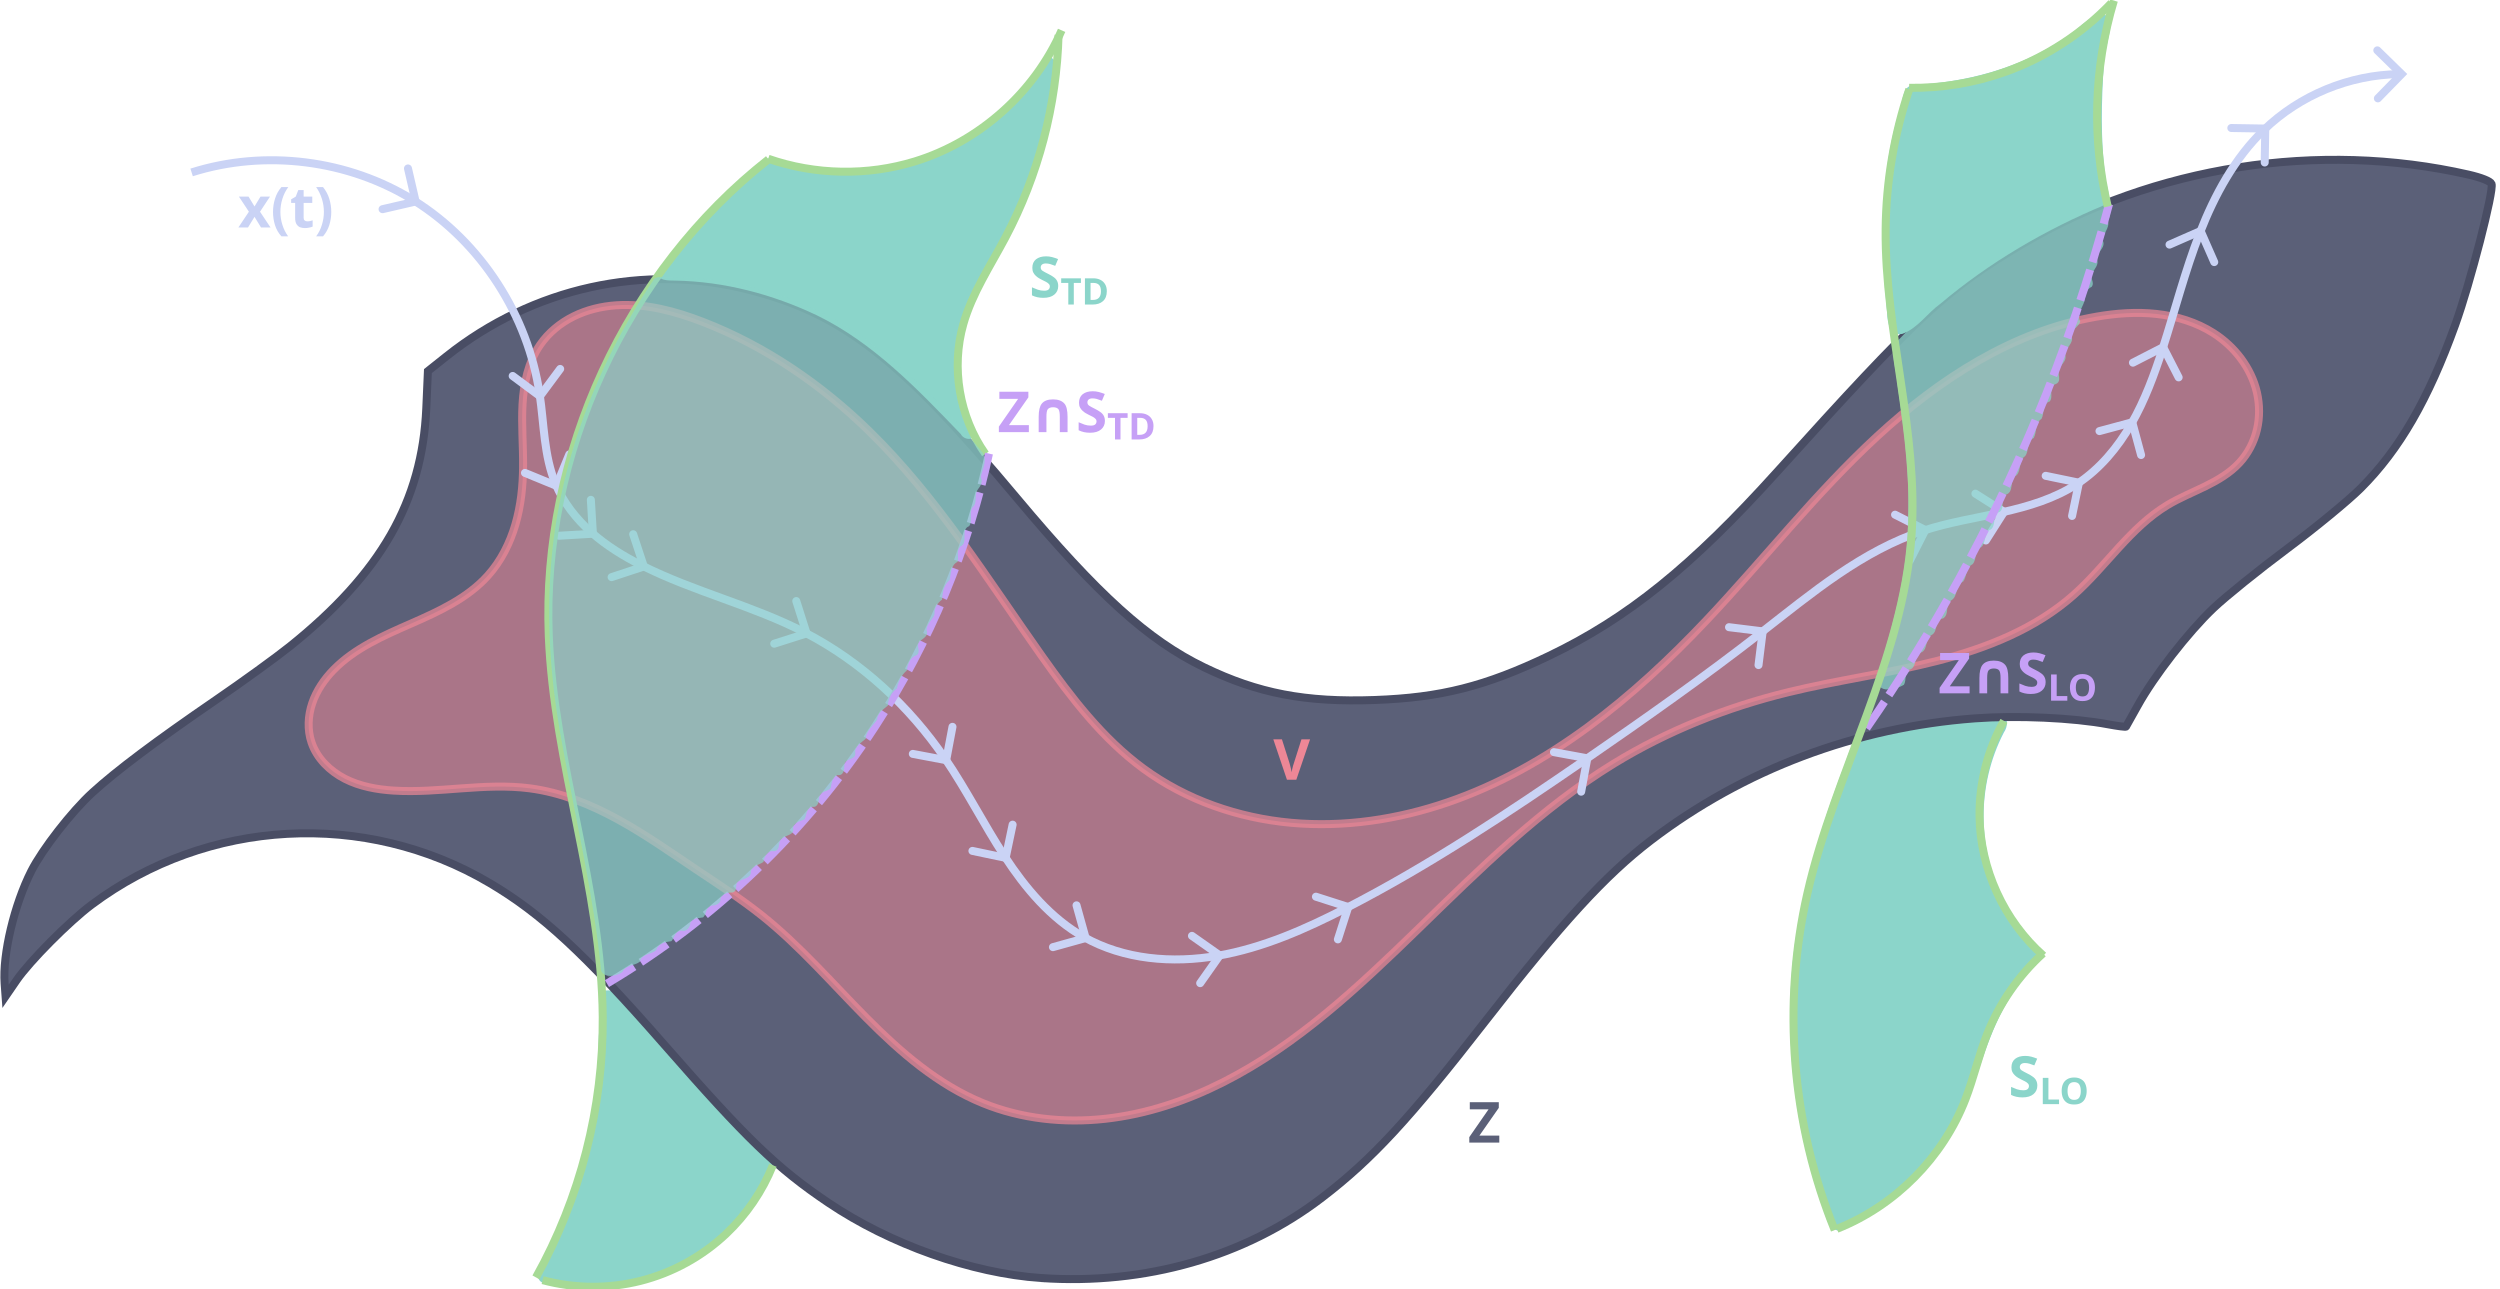
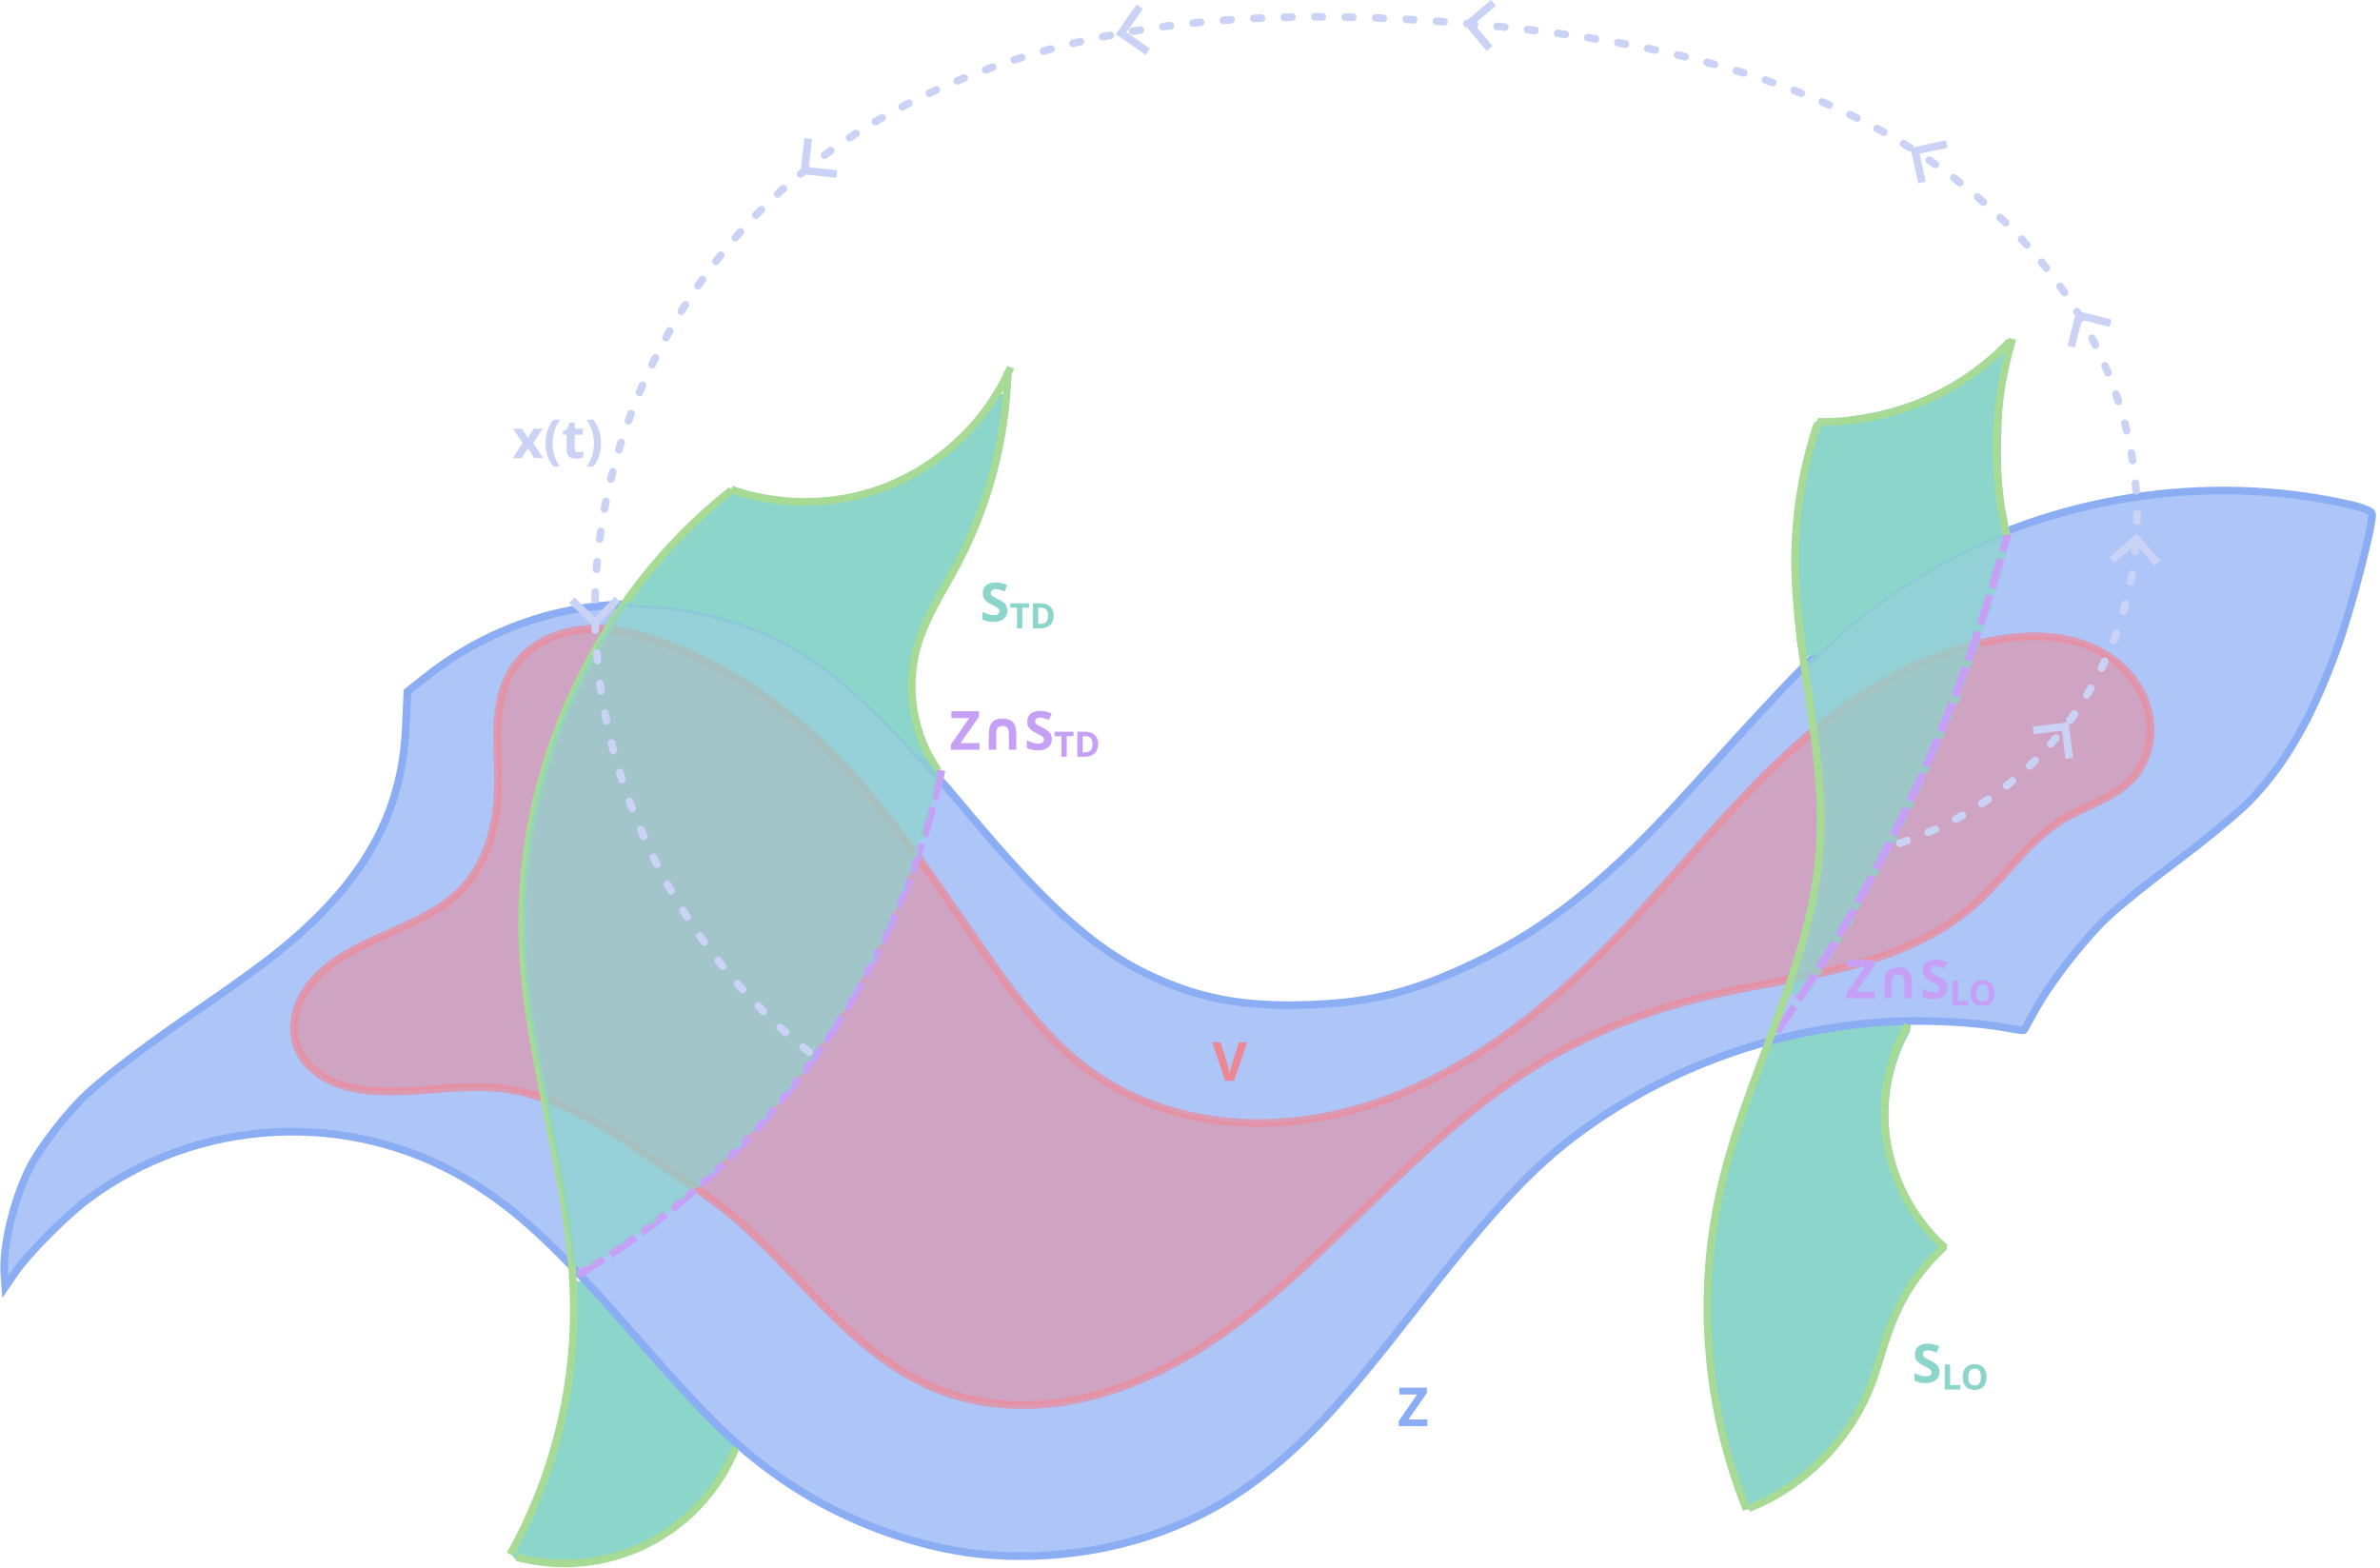
- <svg xmlns="http://www.w3.org/2000/svg" id="svg5" version="1.1" viewBox="0 0 312.485 161.086" height="161.086mm" width="312.485mm">
+ <svg xmlns="http://www.w3.org/2000/svg" id="svg5" version="1.1" viewBox="0 0 312.485 205.761" height="205.761mm" width="312.485mm">
  <defs id="defs2">
-     <marker style="overflow:visible" id="marker9067" refX="0" refY="0" orient="auto-start-reverse" markerWidth="4.207" markerHeight="7" viewBox="0 0 4.207 7" preserveAspectRatio="xMidYMid">
-       <path style="fill:none;stroke:context-stroke;stroke-width:1;stroke-linecap:round" d="M 3,-3 0,0 3,3" id="path9065" transform="rotate(180,0.125,0)" />
-     </marker>
-     <marker style="overflow:visible" id="Arrow3" refX="0" refY="0" orient="auto-start-reverse" markerWidth="4.207" markerHeight="7" viewBox="0 0 4.207 7" preserveAspectRatio="xMidYMid">
-       <path style="fill:none;stroke:context-stroke;stroke-width:1;stroke-linecap:round" d="M 3,-3 0,0 3,3" id="arrow3" transform="rotate(180,0.125,0)" />
+     <marker style="overflow:visible" id="Arrow1" refX="0" refY="0" orient="auto-start-reverse" markerWidth="4.061" markerHeight="6.707" viewBox="0 0 4.061 6.707" preserveAspectRatio="xMidYMid">
+       <path style="fill:none;stroke:context-stroke;stroke-width:1;stroke-linecap:butt" d="M 3,-3 0,0 3,3" id="path5057" transform="rotate(180,0.125,0)" />
    </marker>
  </defs>
-   <g id="layer1" transform="translate(3.449714,-5.72165)">
+   <g id="layer1" transform="translate(3.449714,38.70279)">
    <path style="fill:#8bd5ca;fill-opacity:1;stroke-width:1.417" d="m 943.266,338.141 c -22.169,0.894 -44.361,4.035 -65.663,10.276 -4.2,4.457 -5.088,11.204 -7.643,16.674 -13.224,35.562 -24.191,72.705 -24.159,110.975 -0.6,31.315 4.267,62.652 14.49,92.264 2.039,4.451 2.447,11.585 8.017,13.056 7.869,-1.579 14.533,-6.912 21.356,-10.931 19.05,-13.279 34.061,-32.378 41.527,-54.448 6.576,-19.117 12.099,-39.445 25.915,-54.878 2.379,-3.668 7.487,-6.396 7.61,-10.852 -5.598,-7.763 -12.692,-14.769 -17.141,-23.469 -13.784,-24.65 -13.879,-55.772 -0.922,-80.753 1.843,-2.566 2.69,-7.838 -1.791,-7.92 -0.532,-0.021 -1.064,6.4e-4 -1.596,0.006 z" id="path1700" transform="matrix(0.2645833,0,0,0.2645833,-3.449714,5.72165)" />
    <path style="fill:#8bd5ca;fill-opacity:1;stroke:none;stroke-width:2.834;stroke-dasharray:none;stroke-dashoffset:0;stroke-opacity:1" d="m 284.098,468.648 c -1.856,6.564 -0.552,13.833 -1.208,20.667 -0.113,37.199 -10.752,73.963 -27.351,107.272 -1.943,3.137 -2.83,9.05 2.116,9.784 14.243,3.53 29.214,3.762 43.465,0.138 28.835,-6.657 54.438,-27.611 64.898,-55.51 -0.066,-4.944 -5.915,-7.098 -8.653,-10.634 -22.389,-22.233 -42.09,-46.984 -64.019,-69.635 -2.37,-2.483 -6.027,-3.808 -9.247,-2.082 z" id="path9610" transform="matrix(0.2645833,0,0,0.2645833,-3.449714,5.72165)" />
    <path style="fill:none;stroke:none;stroke-width:0.5;stroke-opacity:1" d="m -3.45,132.191 c 5.778,-9.846 15.492,-17.306 26.495,-20.349 11.003,-3.043 23.17,-1.634 33.186,3.844 8.076,4.417 14.567,11.211 20.624,18.143 6.057,6.932 11.883,14.173 19.115,19.869 8.672,6.829 19.287,11.24 30.28,12.229 10.994,0.989 22.325,-1.498 31.722,-7.29 8.478,-5.226 15.154,-12.886 21.299,-20.724 6.145,-7.838 11.949,-16.028 19.24,-22.812 16.896,-15.72 41.581,-22.62 64.179,-17.94" id="path236" />
    <path style="fill:none;stroke:none;stroke-width:0.5;stroke-opacity:1" d="M 49.166,52.415 C 56.105,45.728 65.304,41.43 74.885,40.396 c 9.581,-1.033 19.485,1.206 27.69,6.259 8.722,5.372 15.25,13.576 21.765,21.481 6.515,7.905 13.448,15.873 22.592,20.491 9.836,4.967 21.559,5.55 32.223,2.774 10.663,-2.777 20.318,-8.731 28.513,-16.097 11.657,-10.477 20.583,-23.813 32.825,-33.601 18.906,-15.116 45.302,-20.344 68.542,-13.575" id="path236-6" />
    <path style="fill:none;stroke:none;stroke-width:0.5;stroke-opacity:1" d="M 49.448,52.084 C 50.07,58.76 48.68,65.61 45.505,71.516 40.159,81.459 30.372,88.08 21.014,94.395 12.864,99.894 4.435,105.822 -0.046,114.574 c -2.685,5.244 -3.762,11.296 -3.053,17.144" id="path1030" />
    <path style="fill:none;stroke:none;stroke-width:0.5;stroke-opacity:1" d="m 308.792,27.866 c -1.136,6.315 -2.776,12.539 -4.9,18.593 -2.474,7.052 -5.687,14 -10.759,19.489 -5.189,5.615 -12.031,9.401 -17.79,14.429 -5.278,4.609 -9.63,10.273 -12.724,16.561" id="path1030-5" />
-     <path style="fill:#5b6078;fill-opacity:1;stroke:#494d64;stroke-width:3.78;stroke-opacity:1;stroke-dasharray:none" d="M 492.626,531.038 C 459.878,528.783 421.259,515.113 392.152,495.472 367.803,479.041 353.754,465.503 314.55,420.692 276.822,377.569 256.712,358.957 232.157,344.44 173.383,309.692 98.807,313.752 44.097,354.678 33.401,362.679 14.806,381.398 8.651,390.362 L 3.445,397.942 2.999,391.896 c -1.015,-13.747 4.553,-37.222 12.59,-53.079 5.281,-10.418 19.131,-28.204 28.902,-37.115 11.442,-10.434 29.823,-24.23 58.173,-43.663 12.885,-8.832 28.685,-20.274 35.112,-25.428 42.995,-34.475 62.5,-68.51 64.423,-112.418 l 0.771,-17.61 8.827,-7.024 c 40.769,-32.441 93.29,-44.009 142.624,-31.413 44.455,11.35 71.418,32.286 126.806,98.461 38.231,45.677 61.954,67.112 88.472,79.941 25.413,12.295 47.819,16.585 80.521,15.419 31.235,-1.114 52.345,-6.455 82.347,-20.834 37.206,-17.832 67.412,-42.2 107.751,-86.928 C 906.82,76.471 920.571,63.708 956.271,42.587 1018.549,5.742 1096.237,-6.363 1166.961,9.759 c 6.108,1.392 10.418,3.13 10.904,4.395 1.208,3.147 -10.048,46.854 -17.115,66.46 -12.776,35.443 -26.403,59.031 -44.636,77.264 -5.784,5.784 -21.483,18.693 -34.888,28.688 -13.404,9.995 -29.067,22.632 -34.806,28.084 -11.898,11.302 -28.096,32.167 -35.731,46.024 -2.855,5.181 -5.335,9.618 -5.511,9.86 -0.176,0.242 -3.947,-0.241 -8.379,-1.072 -16.671,-3.126 -43.221,-4.31 -63.116,-2.815 -56.196,4.223 -109.298,24.244 -153.026,57.693 -21.448,16.407 -41.873,38.701 -77.814,84.936 -36.448,46.885 -53.791,65.636 -77.519,83.81 -36.32,27.819 -83.574,41.334 -132.698,37.951 z" id="path1153" transform="matrix(0.2645833,0,0,0.2645833,-3.665328,24.96451)" />
+     <path style="fill:#8aadf4;fill-opacity:0.701;stroke:#8aadf4;stroke-width:3.78;stroke-dasharray:none;stroke-opacity:1" d="M 492.626,531.038 C 459.878,528.783 421.259,515.113 392.152,495.472 367.803,479.041 353.754,465.503 314.55,420.692 276.822,377.569 256.712,358.957 232.157,344.44 173.383,309.692 98.807,313.752 44.097,354.678 33.401,362.679 14.806,381.398 8.651,390.362 L 3.445,397.942 2.999,391.896 c -1.015,-13.747 4.553,-37.222 12.59,-53.079 5.281,-10.418 19.131,-28.204 28.902,-37.115 11.442,-10.434 29.823,-24.23 58.173,-43.663 12.885,-8.832 28.685,-20.274 35.112,-25.428 42.995,-34.475 62.5,-68.51 64.423,-112.418 l 0.771,-17.61 8.827,-7.024 c 40.769,-32.441 93.29,-44.009 142.624,-31.413 44.455,11.35 71.418,32.286 126.806,98.461 38.231,45.677 61.954,67.112 88.472,79.941 25.413,12.295 47.819,16.585 80.521,15.419 31.235,-1.114 52.345,-6.455 82.347,-20.834 37.206,-17.832 67.412,-42.2 107.751,-86.928 C 906.82,76.471 920.571,63.708 956.271,42.587 1018.549,5.742 1096.237,-6.363 1166.961,9.759 c 6.108,1.392 10.418,3.13 10.904,4.395 1.208,3.147 -10.048,46.854 -17.115,66.46 -12.776,35.443 -26.403,59.031 -44.636,77.264 -5.784,5.784 -21.483,18.693 -34.888,28.688 -13.404,9.995 -29.067,22.632 -34.806,28.084 -11.898,11.302 -28.096,32.167 -35.731,46.024 -2.855,5.181 -5.335,9.618 -5.511,9.86 -0.176,0.242 -3.947,-0.241 -8.379,-1.072 -16.671,-3.126 -43.221,-4.31 -63.116,-2.815 -56.196,4.223 -109.298,24.244 -153.026,57.693 -21.448,16.407 -41.873,38.701 -77.814,84.936 -36.448,46.885 -53.791,65.636 -77.519,83.81 -36.32,27.819 -83.574,41.334 -132.698,37.951 z" id="path1153" transform="matrix(0.2645833,0,0,0.2645833,-3.665328,24.96451)" />
    <path style="fill:#ed8796;fill-opacity:0.541;stroke:#ed8796;stroke-width:1;stroke-dasharray:none;stroke-dashoffset:0;stroke-opacity:0.702" d="m 61.934,64.058 c -0.023,2.438 -0.28,4.886 -0.966,7.226 -0.685,2.339 -1.81,4.572 -3.44,6.385 -2.534,2.82 -6.097,4.458 -9.569,5.982 -3.472,1.524 -7.056,3.074 -9.71,5.782 -1.167,1.19 -2.134,2.6 -2.671,4.178 -0.537,1.578 -0.623,3.332 -0.09,4.912 0.673,1.995 2.289,3.58 4.164,4.539 1.874,0.959 3.994,1.344 6.095,1.478 5.671,0.362 11.386,-1.015 17.022,-0.281 3.861,0.503 7.539,1.985 10.956,3.852 3.417,1.867 6.604,4.119 9.837,6.289 2.788,1.871 5.619,3.687 8.243,5.782 4.748,3.793 8.734,8.434 13.012,12.75 4.278,4.317 8.983,8.399 14.612,10.689 4.802,1.954 10.118,2.513 15.271,1.942 5.153,-0.571 10.149,-2.246 14.775,-4.588 9.251,-4.685 16.924,-11.919 24.359,-19.146 7.668,-7.453 15.326,-15.079 24.445,-20.664 6.7,-4.103 14.093,-7.03 21.723,-8.903 6.186,-1.518 12.527,-2.352 18.696,-3.937 6.169,-1.586 12.279,-4.003 17.046,-8.228 4.065,-3.604 7.073,-8.446 11.73,-11.244 1.5,-0.901 3.13,-1.562 4.701,-2.332 1.571,-0.77 3.113,-1.672 4.3,-2.958 1.067,-1.156 1.814,-2.598 2.179,-4.128 0.365,-1.53 0.35,-3.145 -0.006,-4.677 -0.712,-3.064 -2.79,-5.731 -5.445,-7.417 -2.122,-1.347 -4.59,-2.1 -7.088,-2.377 -2.498,-0.277 -5.032,-0.091 -7.509,0.337 -10.394,1.797 -19.647,7.784 -27.399,14.936 -7.693,7.098 -14.166,15.397 -21.351,23.008 -9.125,9.666 -19.718,18.403 -32.285,22.737 -6.284,2.167 -13.003,3.184 -19.622,2.585 -6.62,-0.599 -13.132,-2.852 -18.489,-6.786 -5.103,-3.748 -9.012,-8.868 -12.667,-14.037 C 119.953,78.077 113.668,67.889 105.201,59.615 99.227,53.777 92.191,48.963 84.4,45.951 c -3.452,-1.334 -7.125,-2.322 -10.817,-2.07 -1.846,0.126 -3.68,0.566 -5.339,1.388 -1.658,0.821 -3.136,2.031 -4.186,3.555 -1.48,2.148 -2.047,4.805 -2.194,7.41 -0.147,2.605 0.094,5.215 0.069,7.824 z" id="path3309" />
-     <path style="fill:none;fill-opacity:0.541;stroke:#cad3f5;stroke-width:1;stroke-dasharray:none;stroke-dashoffset:0;stroke-opacity:1;marker-mid:url(#Arrow3);marker-end:url(#marker9067)" d="m 20.502,27.274 c 9.183,-2.912 19.615,-1.596 27.788,3.504 8.425,5.257 14.26,14.394 15.713,24.218 0.558,3.77 0.525,7.701 1.994,11.218 0.975,2.335 2.58,4.374 4.474,6.053 1.893,1.679 4.072,3.01 6.332,4.147 6.555,3.295 13.825,4.995 20.342,8.364 7.051,3.645 13.056,9.2 17.531,15.756 2.687,3.937 4.831,8.218 7.437,12.208 2.606,3.99 5.768,7.763 9.918,10.106 5.002,2.823 11.071,3.32 16.73,2.337 5.659,-0.982 10.982,-3.345 16.09,-5.972 10.44,-5.369 20.229,-11.909 29.9,-18.566 7.431,-5.115 14.812,-10.311 21.929,-15.853 6.335,-4.933 12.655,-10.247 20.287,-12.743 3.201,-1.047 6.546,-1.564 9.833,-2.297 3.287,-0.733 6.581,-1.71 9.395,-3.56 2.831,-1.861 5.059,-4.54 6.75,-7.477 1.69,-2.937 2.871,-6.137 3.909,-9.363 1.559,-4.843 2.819,-9.787 4.668,-14.527 1.849,-4.739 4.337,-9.325 7.993,-12.862 4.503,-4.356 10.706,-6.908 16.971,-6.981" id="path5156" />
    <path style="fill:#8bd5ca;fill-opacity:0.722;stroke-width:1.417" d="m 990.993,97.358 c -15.579,5.481 -30.065,13.828 -44.163,22.367 -19.301,11.845 -36.721,26.749 -52.166,43.166 -1.053,6.1 1.434,12.677 1.773,18.963 3.046,20.858 5.82,41.521 4.938,62.614 0.169,23.816 -6.022,47.184 -12.913,69.811 -1.25,3.646 -3.448,10.595 2.36,11.401 3.029,0.166 6.155,-0.711 8.636,-2.186 1.298,-2.253 -0.014,-5.229 2.53,-7.097 3.992,-0.989 1.869,-7.278 6.015,-8.333 2.905,-1.829 1.278,-6.518 4.697,-8.165 2.916,-1.724 1.181,-7.167 5.29,-7.778 3.089,-1.888 0.641,-6.314 3.775,-8.468 3.381,-1.894 1.819,-7.231 5.69,-8.938 1.82,-2.446 1.127,-6.518 4.368,-8.128 2.217,-2.19 0.725,-6.628 4.135,-8.111 2.607,-2.089 0.936,-7.007 4.689,-8.446 2.491,-2.106 0.354,-7.127 4.131,-8.231 2.341,-2.148 0.223,-5.799 2.825,-8.09 4.273,-1.442 1.346,-7.181 5.074,-9.193 2.344,-2.441 0.817,-6.969 3.999,-9.005 2.026,-2.484 0.65,-6.913 4.113,-8.622 1.527,-2.737 0.499,-7.034 3.648,-8.999 1.47,-2.615 0.199,-7.013 3.867,-8.229 1.974,-2.249 -0.764,-6.348 2.438,-8.068 4.059,-1.304 0.548,-5.386 2.368,-7.894 1.177,-1.944 3.317,-3.511 2.562,-6.173 0.059,-3.41 4.135,-5.214 2.999,-8.676 -0.088,-3.394 3.165,-4.226 4.094,-6.879 -1.828,-3.307 0.972,-6.445 1.933,-9.636 0.512,-2.617 0.68,-5.743 3.423,-6.816 1.749,-2.264 -1.327,-4.326 0.489,-6.616 0.951,-2.14 3.018,-3.825 2.081,-6.453 -0.312,-3.438 4.419,-5.429 2.681,-8.806 0.061,-3.486 3.454,-5.834 2.479,-9.379 2.26,-4.402 0.925,-8.836 -4.858,-6.906 z m 3.069,12.259 c -0.089,0.051 0.052,-0.036 0,0 z m -3.134,2.488 c 0.081,0.019 -0.17,-0.025 0,0 z m -2.829,15.646 c -0.15,0.032 0.072,-0.025 0,0 z m -88.057,188.417 c -0.043,-0.006 -0.133,-0.064 0,0 z" id="path1698" transform="matrix(0.2645833,0,0,0.2645833,-3.449714,5.72165)" />
    <path style="fill:none;fill-opacity:1;stroke:#c6a0f6;stroke-width:1;stroke-dasharray:4, 1;stroke-dashoffset:0;stroke-opacity:1" d="m 229.85,96.747 c 8.343,-12.006 15.419,-24.891 21.073,-38.373 3.7,-8.822 6.792,-17.899 9.247,-27.146" id="path4974" />
    <path style="fill:#8bd5ca;fill-opacity:1;stroke:none;stroke-width:2.834;stroke-dasharray:none;stroke-dashoffset:0;stroke-opacity:1" d="m 494.943,27.208 c -5.258,3.558 -7.826,10.024 -12.373,14.441 -21.897,25.676 -56.469,40.429 -90.192,37.699 -9.755,-0.11 -19.157,-3.062 -28.625,-4.755 -6.938,2.057 -11.356,8.666 -16.833,13.028 -13.092,12.413 -25.782,25.56 -35.799,40.607 -1.24,4.606 5.016,4.279 7.903,4.333 23.136,0.415 45.961,6.457 66.749,16.344 26.762,12.985 47.763,34.97 68.143,56.19 1.472,2.933 6.891,3.336 6.537,-0.821 -2.912,-8.784 -6.386,-17.612 -6.397,-27.052 -0.921,-14.085 2.276,-27.922 9.134,-40.301 11.364,-21.293 23.551,-42.762 29.164,-66.563 2.964,-13.158 6.671,-26.512 6.38,-40.086 -0.187,-1.837 -1.814,-3.612 -3.79,-3.063 z" id="path9533" transform="matrix(0.2645833,0,0,0.2645833,-3.449714,5.72165)" />
-     <path style="fill:none;fill-opacity:1;stroke:#a6da95;stroke-width:1;stroke-opacity:1;stroke-dasharray:none" d="m 92.606,25.638 c -17.834,14.028 -28.369,36.868 -27.463,59.54 0.641,16.056 6.624,31.595 6.745,47.663 0.085,11.326 -2.822,22.662 -8.347,32.549" id="path4902" />
+     <path style="fill:none;fill-opacity:1;stroke:#a6da95;stroke-width:1;stroke-dasharray:none;stroke-opacity:1" d="m 92.606,25.638 c -17.834,14.028 -28.369,36.868 -27.463,59.54 0.641,16.056 6.624,31.595 6.745,47.663 0.085,11.326 -2.822,22.662 -8.347,32.549" id="path4902" />
    <path style="fill:none;fill-opacity:1;stroke:#a6da95;stroke-width:1;stroke-dasharray:none;stroke-opacity:1" d="m 128.865,10.07 c -0.229,8.81 -2.524,17.559 -6.65,25.347 -1.879,3.547 -4.151,6.945 -5.25,10.805 -1.554,5.458 -0.515,11.596 2.75,16.238" id="path4938" />
    <path style="fill:none;fill-opacity:1;stroke:#c6a0f6;stroke-width:1;stroke-dasharray:4, 1;stroke-dashoffset:0;stroke-opacity:1" d="m 72.419,128.661 c 13.453,-7.973 25.035,-19.083 33.559,-32.193 6.831,-10.506 11.705,-22.279 14.299,-34.538" id="path4942" />
-     <path style="fill:none;fill-opacity:1;stroke:#a6da95;stroke-width:1;stroke-opacity:1;stroke-dasharray:none" d="m 92.569,25.563 c 5.873,2.044 12.398,2.162 18.341,0.333 8.081,-2.487 14.958,-8.631 18.337,-16.382" id="path4946" />
-     <path style="fill:none;fill-opacity:1;stroke:#a6da95;stroke-width:1;stroke-opacity:1;stroke-dasharray:none" d="m 64.379,165.732 c 3.976,1.068 8.226,1.101 12.219,0.094 3.992,-1.007 7.718,-3.052 10.712,-5.879 2.534,-2.393 4.543,-5.339 5.844,-8.572" id="path4950" />
+     <path style="fill:none;fill-opacity:1;stroke:#a6da95;stroke-width:1;stroke-dasharray:none;stroke-opacity:1" d="m 92.569,25.563 c 5.873,2.044 12.398,2.162 18.341,0.333 8.081,-2.487 14.958,-8.631 18.337,-16.382" id="path4946" />
+     <path style="fill:none;fill-opacity:1;stroke:#a6da95;stroke-width:1;stroke-dasharray:none;stroke-opacity:1" d="m 64.379,165.732 c 3.976,1.068 8.226,1.101 12.219,0.094 3.992,-1.007 7.718,-3.052 10.712,-5.879 2.534,-2.393 4.543,-5.339 5.844,-8.572" id="path4950" />
    <path style="fill:#8bd5ca;fill-opacity:1;stroke-width:1.417" d="m 992.329,7.124 c -6.841,0.971 -10.911,7.6 -16.758,10.724 -21.24,14.499 -46.819,21.075 -72.174,22.383 -5.25,1.105 -4.17,8.264 -6.138,12.202 -9.475,30.879 -8.765,63.687 -5.756,95.5 0.144,4.315 1.234,10.989 7.16,9.812 7.347,-2.653 11.849,-9.867 18.087,-14.302 23.161,-19.579 49.723,-35.041 77.5,-46.601 4.303,-3.518 0.208,-9.345 0.258,-13.848 -2.166,-17.367 -1.786,-34.858 -0.633,-52.261 0.262,-7.481 3.406,-14.71 3.42,-22.064 -1.266,-1.656 -3.058,-1.696 -4.965,-1.546 z" id="path1696" transform="matrix(0.2645833,0,0,0.2645833,-3.449714,5.72165)" />
-     <path style="fill:none;fill-opacity:1;stroke:#a6da95;stroke-width:1;stroke-opacity:1;stroke-dasharray:none" d="m 235.204,16.872 c -1.901,5.632 -2.905,11.566 -2.96,17.51 -0.12,12.81 4.118,25.451 3.237,38.232 -1.073,15.561 -9.569,29.594 -13.026,44.804 -3.166,13.929 -1.954,28.82 3.422,42.054" id="path4954" />
-     <path style="fill:none;fill-opacity:1;stroke:#a6da95;stroke-width:1;stroke-opacity:1;stroke-dasharray:none" d="m 260.777,5.793 c -1.268,4.228 -1.971,8.626 -2.084,13.039 -0.109,4.268 0.333,8.551 1.313,12.706" id="path4958" />
+     <path style="fill:none;fill-opacity:1;stroke:#a6da95;stroke-width:1;stroke-dasharray:none;stroke-opacity:1" d="m 235.204,16.872 c -1.901,5.632 -2.905,11.566 -2.96,17.51 -0.12,12.81 4.118,25.451 3.237,38.232 -1.073,15.561 -9.569,29.594 -13.026,44.804 -3.166,13.929 -1.954,28.82 3.422,42.054" id="path4954" />
+     <path style="fill:none;fill-opacity:1;stroke:#a6da95;stroke-width:1;stroke-dasharray:none;stroke-opacity:1" d="m 260.777,5.793 c -1.268,4.228 -1.971,8.626 -2.084,13.039 -0.109,4.268 0.333,8.551 1.313,12.706" id="path4958" />
    <path style="fill:none;fill-opacity:1;stroke:#a6da95;stroke-width:1;stroke-dasharray:none;stroke-opacity:1" d="m 251.966,125.181 c -4.936,-4.365 -7.911,-10.869 -7.986,-17.458 -0.047,-4.14 1.016,-8.288 3.05,-11.895" id="path4962" />
-     <path style="fill:none;fill-opacity:1;stroke:#a6da95;stroke-width:1;stroke-opacity:1;stroke-dasharray:none" d="m 226.153,159.321 c 7.283,-2.889 13.257,-8.918 16.079,-16.228 1.023,-2.65 1.646,-5.442 2.689,-8.084 1.519,-3.847 3.931,-7.339 6.993,-10.12" id="path4966" />
-     <path style="fill:none;fill-opacity:1;stroke:#a6da95;stroke-width:1;stroke-opacity:1;stroke-dasharray:none" d="m 235.176,16.698 c 4.074,0.06 8.157,-0.614 11.995,-1.981 5.021,-1.788 9.614,-4.766 13.294,-8.622" id="path4970" />
+     <path style="fill:none;fill-opacity:1;stroke:#a6da95;stroke-width:1;stroke-dasharray:none;stroke-opacity:1" d="m 226.153,159.321 c 7.283,-2.889 13.257,-8.918 16.079,-16.228 1.023,-2.65 1.646,-5.442 2.689,-8.084 1.519,-3.847 3.931,-7.339 6.993,-10.12" id="path4966" />
+     <path style="fill:none;fill-opacity:1;stroke:#a6da95;stroke-width:1;stroke-dasharray:none;stroke-opacity:1" d="m 235.176,16.698 c 4.074,0.06 8.157,-0.614 11.995,-1.981 5.021,-1.788 9.614,-4.766 13.294,-8.622" id="path4970" />
    <path style="fill:#8bd5ca;fill-opacity:0.682;stroke:none;stroke-width:0.75;stroke-dasharray:none;stroke-dashoffset:0;stroke-opacity:1" d="m 78.345,40.543 c -7.721,11.418 -12.619,24.917 -13.093,38.749 -0.264,6.78 0.403,13.557 1.713,20.206 1.639,9.191 3.823,18.308 4.725,27.582 0.417,0.936 1.965,0.678 2.669,0.134 0.405,-0.88 1.548,-0.789 2.184,-1.291 0.209,-0.999 1.47,-0.881 2.043,-1.466 0.24,-0.802 1.176,-1.017 1.883,-1.094 0.416,-0.469 0.406,-1.191 1.215,-1.326 0.682,0.228 1.153,-0.416 1.164,-1.004 0.391,-0.619 1.018,-0.518 1.589,-0.646 0.473,-0.441 0.271,-1.229 1.065,-1.469 0.532,-0.013 1.237,-0.27 1.112,-0.965 0.384,-0.563 0.954,-0.697 1.554,-0.683 0.737,-0.304 0.06,-1.237 0.876,-1.456 0.521,-0.317 1.455,-0.344 1.35,-1.198 0.31,-0.75 1.045,-0.778 1.586,-1.16 0.082,-0.63 0.546,-1.491 1.312,-1.336 0.988,-0.103 0.306,-1.309 1.135,-1.652 0.479,-0.432 1.521,-0.379 1.247,-1.335 0.261,-0.682 0.868,-0.759 1.418,-0.975 0.308,-0.535 0.19,-1.35 0.957,-1.595 0.782,0.14 0.847,-0.691 0.902,-1.198 0.209,-0.805 0.973,-0.668 1.43,-1.118 0.094,-0.622 0.187,-1.313 0.841,-1.652 0.811,0.136 0.857,-0.723 0.877,-1.252 0.093,-0.939 1.291,-0.528 1.366,-1.401 -0.177,-0.883 0.771,-1.409 1.301,-1.888 0.05,-0.99 0.907,-1.619 1.406,-2.348 0.036,-0.846 0.804,-1.321 1.358,-1.8 0.051,-0.834 0.42,-1.637 1.128,-2.123 0.18,-0.856 0.56,-1.69 1.238,-2.256 0.117,-0.769 0.422,-1.694 1.253,-1.912 0.595,-0.511 -0.238,-1.228 0.406,-1.769 0.378,-0.325 1.116,-0.652 0.809,-1.363 0.012,-0.854 0.783,-1.276 0.999,-1.983 -0.088,-0.731 0.379,-1.437 0.938,-1.827 0.05,-0.874 0.222,-1.858 0.955,-2.449 0.165,-0.828 0.123,-1.869 0.994,-2.28 0.182,-0.634 -0.209,-1.307 0.326,-1.91 1.092,-0.432 -0.044,-2.123 1.117,-2.549 0.475,-0.677 -0.054,-1.61 0.419,-2.351 0.692,-0.558 0.143,-1.553 0.68,-2.258 0.359,-0.441 0.632,-0.969 0.351,-1.517 0.197,-1.062 0.971,-2.24 0.092,-3.227 -4.118,-5.005 -8.747,-9.642 -13.916,-13.568 -7.528,-5.719 -17.111,-8.42 -26.509,-8.204 -0.154,0.06 -0.308,0.121 -0.463,0.181 z" id="path9539" />
-     <text xml:space="preserve" style="font-weight:bold;font-size:7.056px;font-family:sans-serif;-inkscape-font-specification:'sans-serif Bold';fill:#cad3f5;fill-opacity:1;stroke:none;stroke-width:1;stroke-dasharray:none;stroke-dashoffset:0;stroke-opacity:1" x="26.316" y="34.154" id="text10171">
-       <tspan id="tspan10169" style="font-size:7.056px;fill:#cad3f5;fill-opacity:1;stroke:none;stroke-width:1" x="26.316" y="34.154">x(t)</tspan>
+     <text xml:space="preserve" style="font-weight:bold;font-size:7.056px;font-family:sans-serif;-inkscape-font-specification:'sans-serif Bold';fill:#cad3f5;fill-opacity:1;stroke:none;stroke-width:1;stroke-dasharray:none;stroke-dashoffset:0;stroke-opacity:1" x="63.82" y="21.441" id="text10171">
+       <tspan id="tspan10169" style="font-size:7.056px;fill:#cad3f5;fill-opacity:1;stroke:none;stroke-width:1" x="63.82" y="21.441">x(t)</tspan>
    </text>
-     <text xml:space="preserve" style="font-weight:bold;font-size:7.056px;font-family:sans-serif;-inkscape-font-specification:'sans-serif Bold';fill:#5b6078;fill-opacity:1;stroke:none;stroke-width:1;stroke-dasharray:none;stroke-dashoffset:0;stroke-opacity:1" x="180.031" y="148.539" id="text10171-3">
-       <tspan id="tspan10169-6" style="font-size:7.056px;fill:#5b6078;fill-opacity:1;stroke:none;stroke-width:1" x="180.031" y="148.539">Z</tspan>
+     <text xml:space="preserve" style="font-weight:bold;font-size:7.056px;font-family:sans-serif;-inkscape-font-specification:'sans-serif Bold';fill:#8aadf4;fill-opacity:1;stroke:none;stroke-width:1;stroke-dasharray:none;stroke-dashoffset:0;stroke-opacity:1" x="180.031" y="148.539" id="text10171-3">
+       <tspan id="tspan10169-6" style="font-size:7.056px;fill:#8aadf4;fill-opacity:1;stroke:none;stroke-width:1" x="180.031" y="148.539">Z</tspan>
    </text>
    <text xml:space="preserve" style="font-weight:bold;font-size:7.056px;font-family:sans-serif;-inkscape-font-specification:'sans-serif Bold';fill:#ed8796;fill-opacity:1;stroke:none;stroke-width:1;stroke-dasharray:none;stroke-dashoffset:0;stroke-opacity:1" x="155.708" y="103.184" id="text10660">
      <tspan id="tspan10658" style="fill:#ed8796;fill-opacity:1;stroke-width:1" x="155.708" y="103.184">V</tspan>
    </text>
    <text xml:space="preserve" style="font-weight:bold;font-size:7.056px;font-family:sans-serif;-inkscape-font-specification:'sans-serif Bold';fill:#8bd5ca;fill-opacity:1;stroke:none;stroke-width:1;stroke-dasharray:none;stroke-dashoffset:0;stroke-opacity:1" x="247.593" y="142.813" id="text10816">
      <tspan id="tspan10814" style="fill:#8bd5ca;fill-opacity:1;stroke-width:1" x="247.593" y="142.813">S<tspan style="font-size:65%;baseline-shift:sub;fill:#8bd5ca;fill-opacity:1" id="tspan10818">LO</tspan>
      </tspan>
    </text>
    <text xml:space="preserve" style="font-weight:bold;font-size:7.056px;font-family:sans-serif;-inkscape-font-specification:'sans-serif Bold';fill:#8bd5ca;fill-opacity:1;stroke:none;stroke-width:1;stroke-dasharray:none;stroke-dashoffset:0;stroke-opacity:1" x="125.211" y="42.872" id="text10816-7">
      <tspan id="tspan10814-5" style="fill:#8bd5ca;fill-opacity:1;stroke-width:1" x="125.211" y="42.872">S<tspan style="font-size:65%;baseline-shift:sub;fill:#8bd5ca;fill-opacity:1" id="tspan10961">TD</tspan>
      </tspan>
    </text>
    <text xml:space="preserve" style="font-weight:bold;font-size:7.056px;font-family:sans-serif;-inkscape-font-specification:'sans-serif Bold';fill:#c6a0f6;fill-opacity:1;stroke:none;stroke-width:1;stroke-dasharray:none;stroke-dashoffset:0;stroke-opacity:1" x="121.23" y="59.736" id="text10816-7-5">
      <tspan id="tspan10814-5-6" style="fill:#c6a0f6;fill-opacity:1;stroke-width:1" x="121.23" y="59.736">Z∩S<tspan style="font-size:65%;baseline-shift:sub;fill:#c6a0f6;fill-opacity:1" id="tspan10961-2">TD</tspan>
      </tspan>
    </text>
    <text xml:space="preserve" style="font-weight:bold;font-size:7.056px;font-family:sans-serif;-inkscape-font-specification:'sans-serif Bold';fill:#c6a0f6;fill-opacity:1;stroke:none;stroke-width:1;stroke-dasharray:none;stroke-dashoffset:0;stroke-opacity:1" x="238.815" y="92.388" id="text10816-7-5-9">
      <tspan id="tspan10814-5-6-1" style="fill:#c6a0f6;fill-opacity:1;stroke-width:1" x="238.815" y="92.388">Z∩S<tspan style="font-size:65%;baseline-shift:sub;fill:#c6a0f6;fill-opacity:1" id="tspan11957">LO</tspan>
      </tspan>
    </text>
+     <path style="fill:none;stroke:#cad3f5;stroke-width:1;stroke-linecap:round;stroke-linejoin:round;stroke-miterlimit:0;stroke-dasharray:1, 3;stroke-dashoffset:0;stroke-opacity:1;marker-mid:url(#Arrow1)" d="m 245.993,71.991 c 8.469,-2.762 16.079,-8.097 21.565,-15.115 5.486,-7.018 8.824,-15.692 9.46,-24.577 0.732,-10.231 -2.105,-20.579 -7.353,-29.391 -5.248,-8.812 -12.832,-16.122 -21.46,-21.668 -17.256,-11.093 -38.12,-15.053 -58.559,-16.806 -15.207,-1.304 -30.615,-1.505 -45.639,1.179 -15.025,2.684 -29.712,8.37 -41.616,17.921 -17.614,14.132 -28.156,36.674 -27.712,59.252 0.444,22.578 11.866,44.687 30.022,58.115" id="path2470" />
  </g>
</svg>
